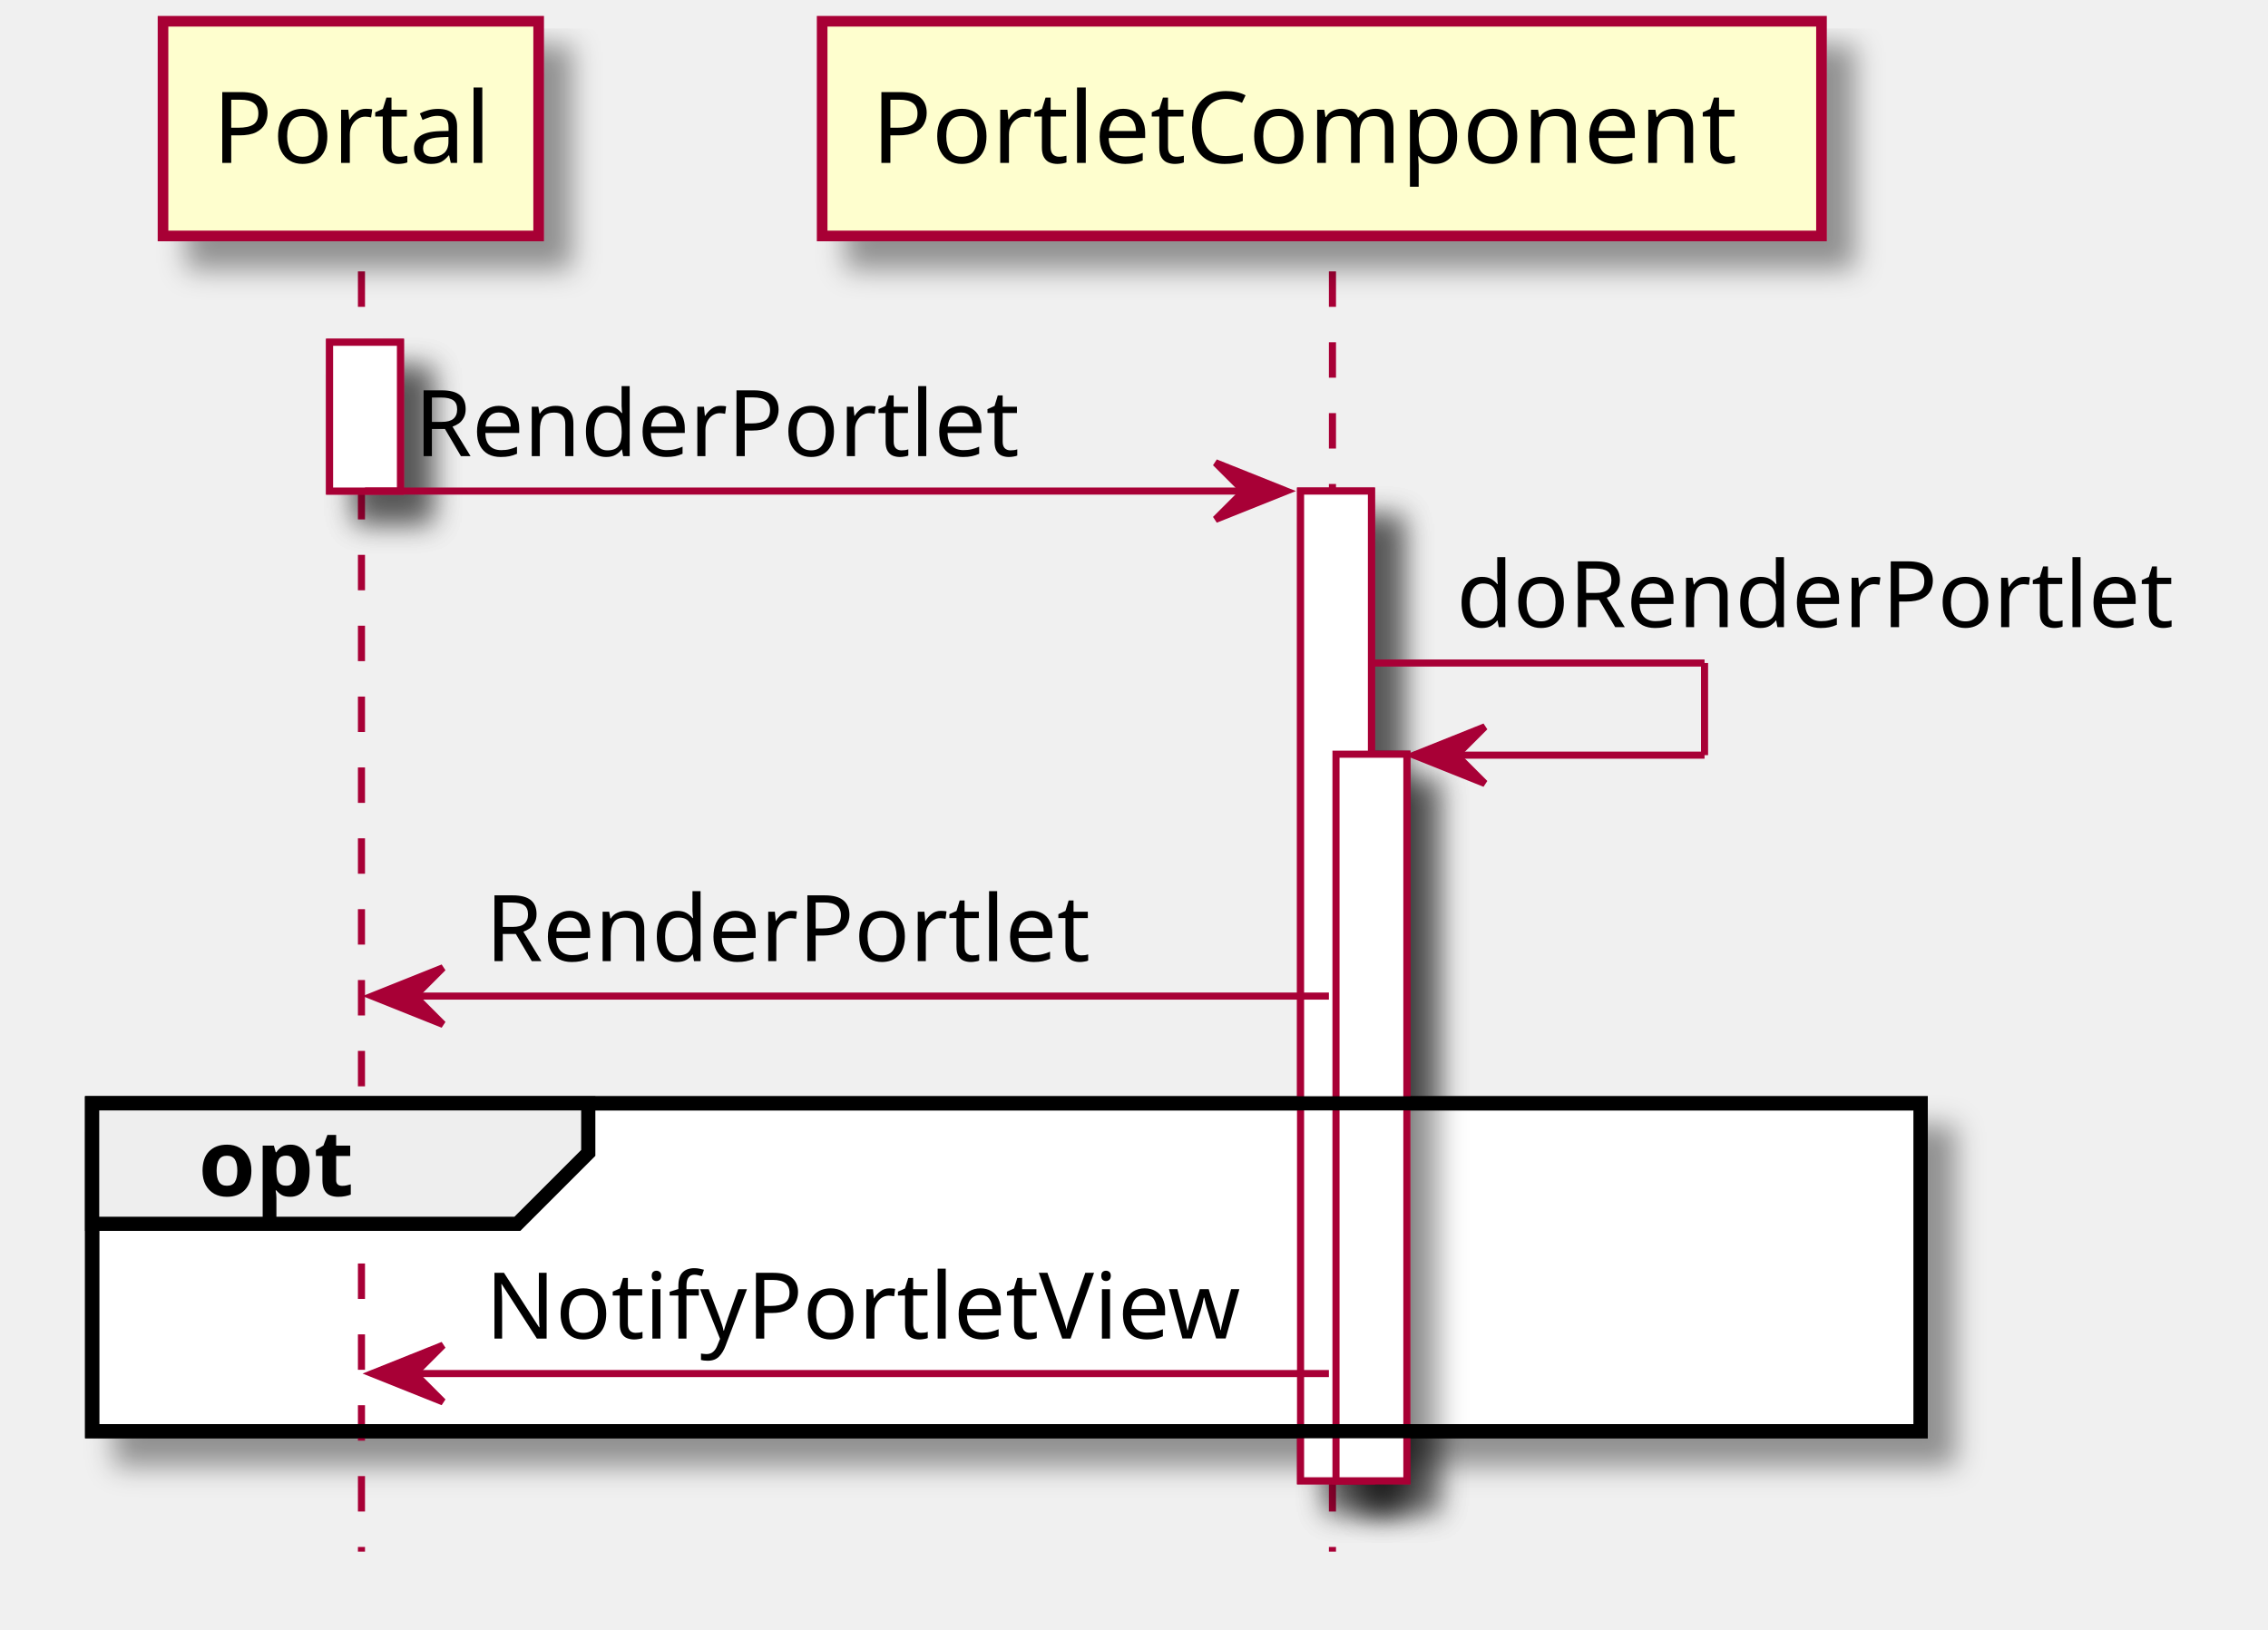
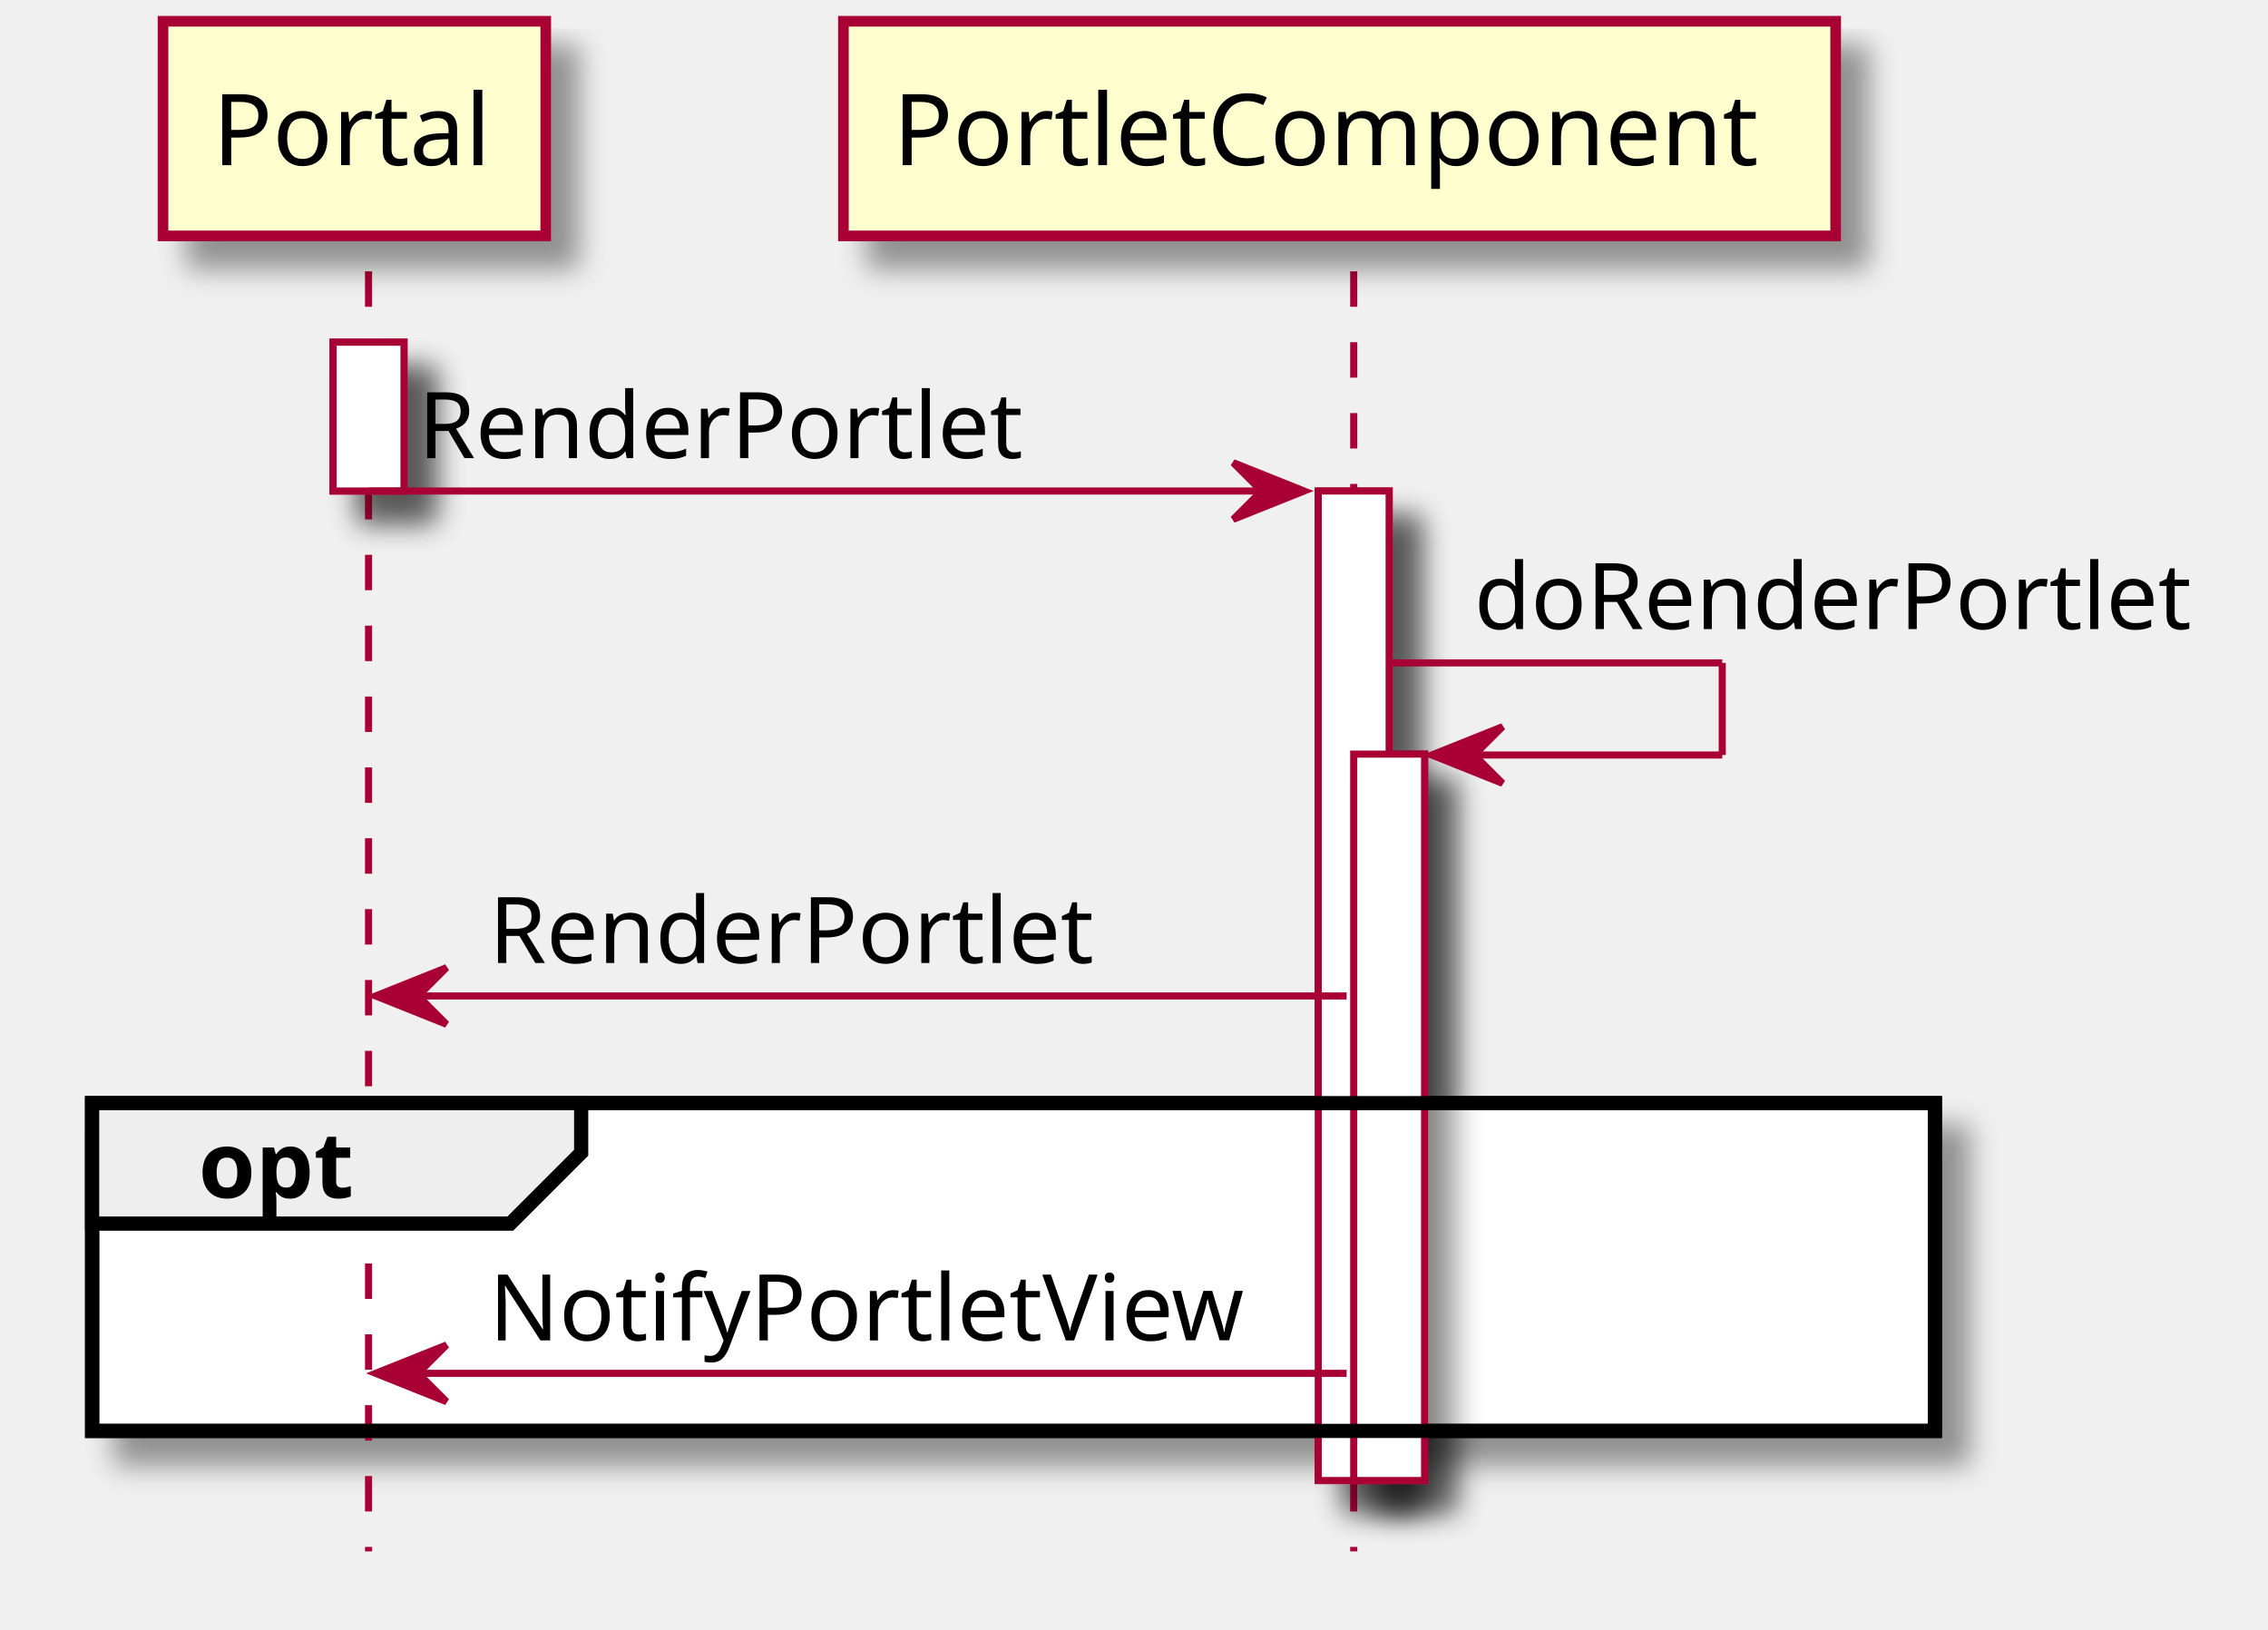
<svg xmlns="http://www.w3.org/2000/svg" contentScriptType="application/ecmascript" contentStyleType="text/css" height="230px" preserveAspectRatio="none" style="width:320px;height:230px;" version="1.1" viewBox="0 0 320 230" width="320px" zoomAndPan="magnify">
  <defs>
    <filter height="300%" id="f14vs4goqto08c" width="300%" x="-1" y="-1">
      <feGaussianBlur result="blurOut" stdDeviation="2.0" />
      <feColorMatrix in="blurOut" result="blurOut2" type="matrix" values="0 0 0 0 0 0 0 0 0 0 0 0 0 0 0 0 0 0 .4 0" />
      <feOffset dx="4.0" dy="4.0" in="blurOut2" result="blurOut3" />
      <feBlend in="SourceGraphic" in2="blurOut3" mode="normal" />
    </filter>
  </defs>
  <g>
-     <rect fill="#FFFFFF" filter="url(#f14vs4goqto08c)" height="21" style="stroke: #A80036; stroke-width: 1.0;" width="10" x="46.5" y="48.297" />
-     <rect fill="#FFFFFF" filter="url(#f14vs4goqto08c)" height="139.664" style="stroke: #A80036; stroke-width: 1.0;" width="10" x="183.5" y="69.297" />
-     <rect fill="#FFFFFF" filter="url(#f14vs4goqto08c)" height="102.531" style="stroke: #A80036; stroke-width: 1.0;" width="10" x="188.5" y="106.43" />
-     <rect fill="#FFFFFF" filter="url(#f14vs4goqto08c)" height="46.266" style="stroke: #000000; stroke-width: 2.0;" width="258" x="13" y="155.695" />
-     <line style="stroke: #A80036; stroke-width: 1.0; stroke-dasharray: 5.0,5.0;" x1="51" x2="51" y1="38.297" y2="218.961" />
-     <line style="stroke: #A80036; stroke-width: 1.0; stroke-dasharray: 5.0,5.0;" x1="188" x2="188" y1="38.297" y2="218.961" />
-     <rect fill="#FEFECE" filter="url(#f14vs4goqto08c)" height="30.297" style="stroke: #A80036; stroke-width: 1.5;" width="53" x="23" y="3" />
-     <text fill="#000000" font-family="sans-serif" font-size="14" lengthAdjust="spacingAndGlyphs" textLength="39" x="30" y="22.995">Portal</text>
-     <rect fill="#FEFECE" filter="url(#f14vs4goqto08c)" height="30.297" style="stroke: #A80036; stroke-width: 1.5;" width="141" x="116" y="3" />
-     <text fill="#000000" font-family="sans-serif" font-size="14" lengthAdjust="spacingAndGlyphs" textLength="127" x="123" y="22.995">PortletComponent</text>
-     <rect fill="#FFFFFF" filter="url(#f14vs4goqto08c)" height="21" style="stroke: #A80036; stroke-width: 1.0;" width="10" x="46.5" y="48.297" />
-     <rect fill="#FFFFFF" filter="url(#f14vs4goqto08c)" height="139.664" style="stroke: #A80036; stroke-width: 1.0;" width="10" x="183.5" y="69.297" />
-     <rect fill="#FFFFFF" filter="url(#f14vs4goqto08c)" height="102.531" style="stroke: #A80036; stroke-width: 1.0;" width="10" x="188.5" y="106.43" />
-     <polygon fill="#A80036" points="171.5,65.297,181.5,69.297,171.5,73.297,175.5,69.297" style="stroke: #A80036; stroke-width: 1.0;" />
-     <line style="stroke: #A80036; stroke-width: 1.0;" x1="51.5" x2="177.5" y1="69.297" y2="69.297" />
-     <text fill="#000000" font-family="sans-serif" font-size="13" lengthAdjust="spacingAndGlyphs" textLength="87" x="58.5" y="64.364">RenderPortlet</text>
-     <line style="stroke: #A80036; stroke-width: 1.0;" x1="193.5" x2="240.5" y1="93.562" y2="93.562" />
-     <line style="stroke: #A80036; stroke-width: 1.0;" x1="240.5" x2="240.5" y1="93.562" y2="106.562" />
-     <line style="stroke: #A80036; stroke-width: 1.0;" x1="199.5" x2="240.5" y1="106.562" y2="106.562" />
-     <polygon fill="#A80036" points="209.5,102.562,199.5,106.562,209.5,110.562,205.5,106.562" style="stroke: #A80036; stroke-width: 1.0;" />
-     <text fill="#000000" font-family="sans-serif" font-size="13" lengthAdjust="spacingAndGlyphs" textLength="103" x="205.5" y="88.497">doRenderPortlet</text>
-     <polygon fill="#A80036" points="62.5,136.562,52.5,140.562,62.5,144.562,58.5,140.562" style="stroke: #A80036; stroke-width: 1.0;" />
-     <line style="stroke: #A80036; stroke-width: 1.0;" x1="56.5" x2="187.5" y1="140.562" y2="140.562" />
-     <text fill="#000000" font-family="sans-serif" font-size="13" lengthAdjust="spacingAndGlyphs" textLength="87" x="68.5" y="135.629">RenderPortlet</text>
-     <rect fill="none" height="46.266" style="stroke: #000000; stroke-width: 2.0;" width="258" x="13" y="155.695" />
-     <polygon fill="#EEEEEE" points="13,155.695,83,155.695,83,162.695,73,172.695,13,172.695,13,155.695" style="stroke: #000000; stroke-width: 2.0;" />
-     <text fill="#000000" font-family="sans-serif" font-size="13" font-weight="bold" lengthAdjust="spacingAndGlyphs" textLength="25" x="28" y="168.762">opt</text>
-     <polygon fill="#A80036" points="62.5,189.828,52.5,193.828,62.5,197.828,58.5,193.828" style="stroke: #A80036; stroke-width: 1.0;" />
-     <line style="stroke: #A80036; stroke-width: 1.0;" x1="56.5" x2="187.5" y1="193.828" y2="193.828" />
-     <text fill="#000000" font-family="sans-serif" font-size="13" lengthAdjust="spacingAndGlyphs" textLength="108" x="68.5" y="188.895">NotifyPortletView</text>
+     <rect fill="#FFFFFF" filter="url(#f14vs4goqto08c)" height="21" style="stroke: #A80036; stroke-width: 1.0;" width="10" x="47" y="48.29" />
+     <rect fill="#FFFFFF" filter="url(#f14vs4goqto08c)" height="139.632" style="stroke: #A80036; stroke-width: 1.0;" width="10" x="186" y="69.29" />
+     <rect fill="#FFFFFF" filter="url(#f14vs4goqto08c)" height="102.506" style="stroke: #A80036; stroke-width: 1.0;" width="10" x="191" y="106.416" />
+     <rect fill="#FFFFFF" filter="url(#f14vs4goqto08c)" height="46.253" style="stroke: #000000; stroke-width: 2.0;" width="260" x="13" y="155.669" />
+     <line style="stroke: #A80036; stroke-width: 1.0; stroke-dasharray: 5.0,5.0;" x1="52" x2="52" y1="38.29" y2="218.922" />
+     <line style="stroke: #A80036; stroke-width: 1.0; stroke-dasharray: 5.0,5.0;" x1="191" x2="191" y1="38.29" y2="218.922" />
+     <rect fill="#FEFECE" filter="url(#f14vs4goqto08c)" height="30.29" style="stroke: #A80036; stroke-width: 1.5;" width="54" x="23" y="3" />
+     <text fill="#000000" font-family="sans-serif" font-size="14" lengthAdjust="spacingAndGlyphs" textLength="40" x="30" y="23.303">Portal</text>
+     <rect fill="#FEFECE" filter="url(#f14vs4goqto08c)" height="30.29" style="stroke: #A80036; stroke-width: 1.5;" width="140" x="119" y="3" />
+     <text fill="#000000" font-family="sans-serif" font-size="14" lengthAdjust="spacingAndGlyphs" textLength="126" x="126" y="23.303">PortletComponent</text>
+     <rect fill="#FFFFFF" filter="url(#f14vs4goqto08c)" height="21" style="stroke: #A80036; stroke-width: 1.0;" width="10" x="47" y="48.29" />
+     <rect fill="#FFFFFF" filter="url(#f14vs4goqto08c)" height="139.632" style="stroke: #A80036; stroke-width: 1.0;" width="10" x="186" y="69.29" />
+     <rect fill="#FFFFFF" filter="url(#f14vs4goqto08c)" height="102.506" style="stroke: #A80036; stroke-width: 1.0;" width="10" x="191" y="106.416" />
+     <polygon fill="#A80036" points="174,65.29,184,69.29,174,73.29,178,69.29" style="stroke: #A80036; stroke-width: 1.0;" />
+     <line style="stroke: #A80036; stroke-width: 1.0;" x1="52" x2="180" y1="69.29" y2="69.29" />
+     <text fill="#000000" font-family="sans-serif" font-size="13" lengthAdjust="spacingAndGlyphs" textLength="84" x="59" y="64.643">RenderPortlet</text>
+     <line style="stroke: #A80036; stroke-width: 1.0;" x1="196" x2="243" y1="93.543" y2="93.543" />
+     <line style="stroke: #A80036; stroke-width: 1.0;" x1="243" x2="243" y1="93.543" y2="106.543" />
+     <line style="stroke: #A80036; stroke-width: 1.0;" x1="202" x2="243" y1="106.543" y2="106.543" />
+     <polygon fill="#A80036" points="212,102.543,202,106.543,212,110.543,208,106.543" style="stroke: #A80036; stroke-width: 1.0;" />
+     <text fill="#000000" font-family="sans-serif" font-size="13" lengthAdjust="spacingAndGlyphs" textLength="100" x="208" y="88.769">doRenderPortlet</text>
+     <polygon fill="#A80036" points="63,136.543,53,140.543,63,144.543,59,140.543" style="stroke: #A80036; stroke-width: 1.0;" />
+     <line style="stroke: #A80036; stroke-width: 1.0;" x1="57" x2="190" y1="140.543" y2="140.543" />
+     <text fill="#000000" font-family="sans-serif" font-size="13" lengthAdjust="spacingAndGlyphs" textLength="84" x="69" y="135.895">RenderPortlet</text>
+     <rect fill="none" height="46.253" style="stroke: #000000; stroke-width: 2.0;" width="260" x="13" y="155.669" />
+     <polygon fill="#EEEEEE" points="13,155.669,82,155.669,82,162.669,72,172.669,13,172.669,13,155.669" style="stroke: #000000; stroke-width: 2.0;" />
+     <text fill="#000000" font-family="sans-serif" font-size="13" font-weight="bold" lengthAdjust="spacingAndGlyphs" textLength="24" x="28" y="169.022">opt</text>
+     <polygon fill="#A80036" points="63,189.796,53,193.796,63,197.796,59,193.796" style="stroke: #A80036; stroke-width: 1.0;" />
+     <line style="stroke: #A80036; stroke-width: 1.0;" x1="57" x2="190" y1="193.796" y2="193.796" />
+     <text fill="#000000" font-family="sans-serif" font-size="13" lengthAdjust="spacingAndGlyphs" textLength="110" x="69" y="189.148">NotifyPortletView</text>
  </g>
</svg>
